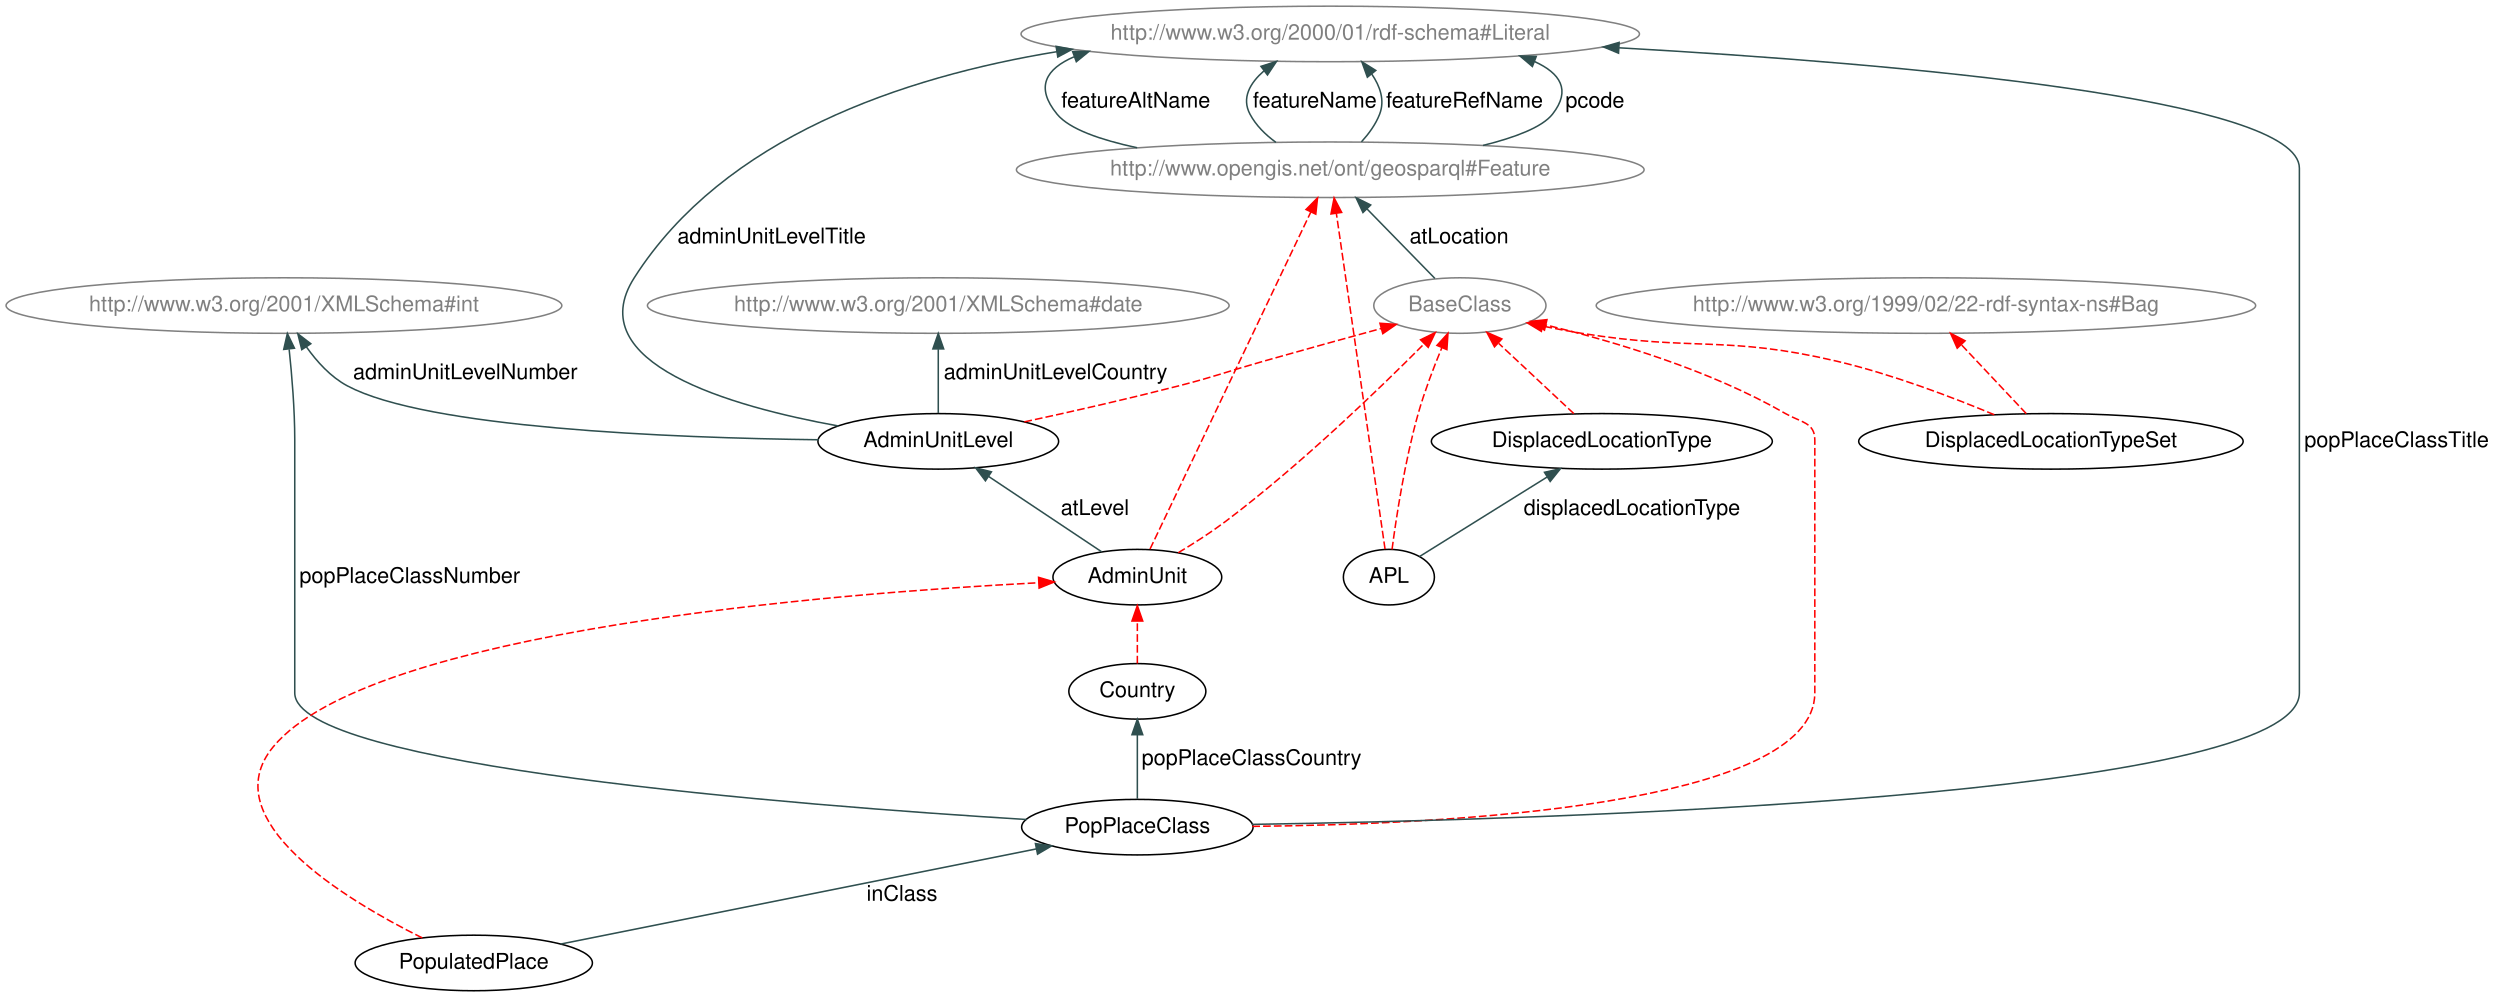
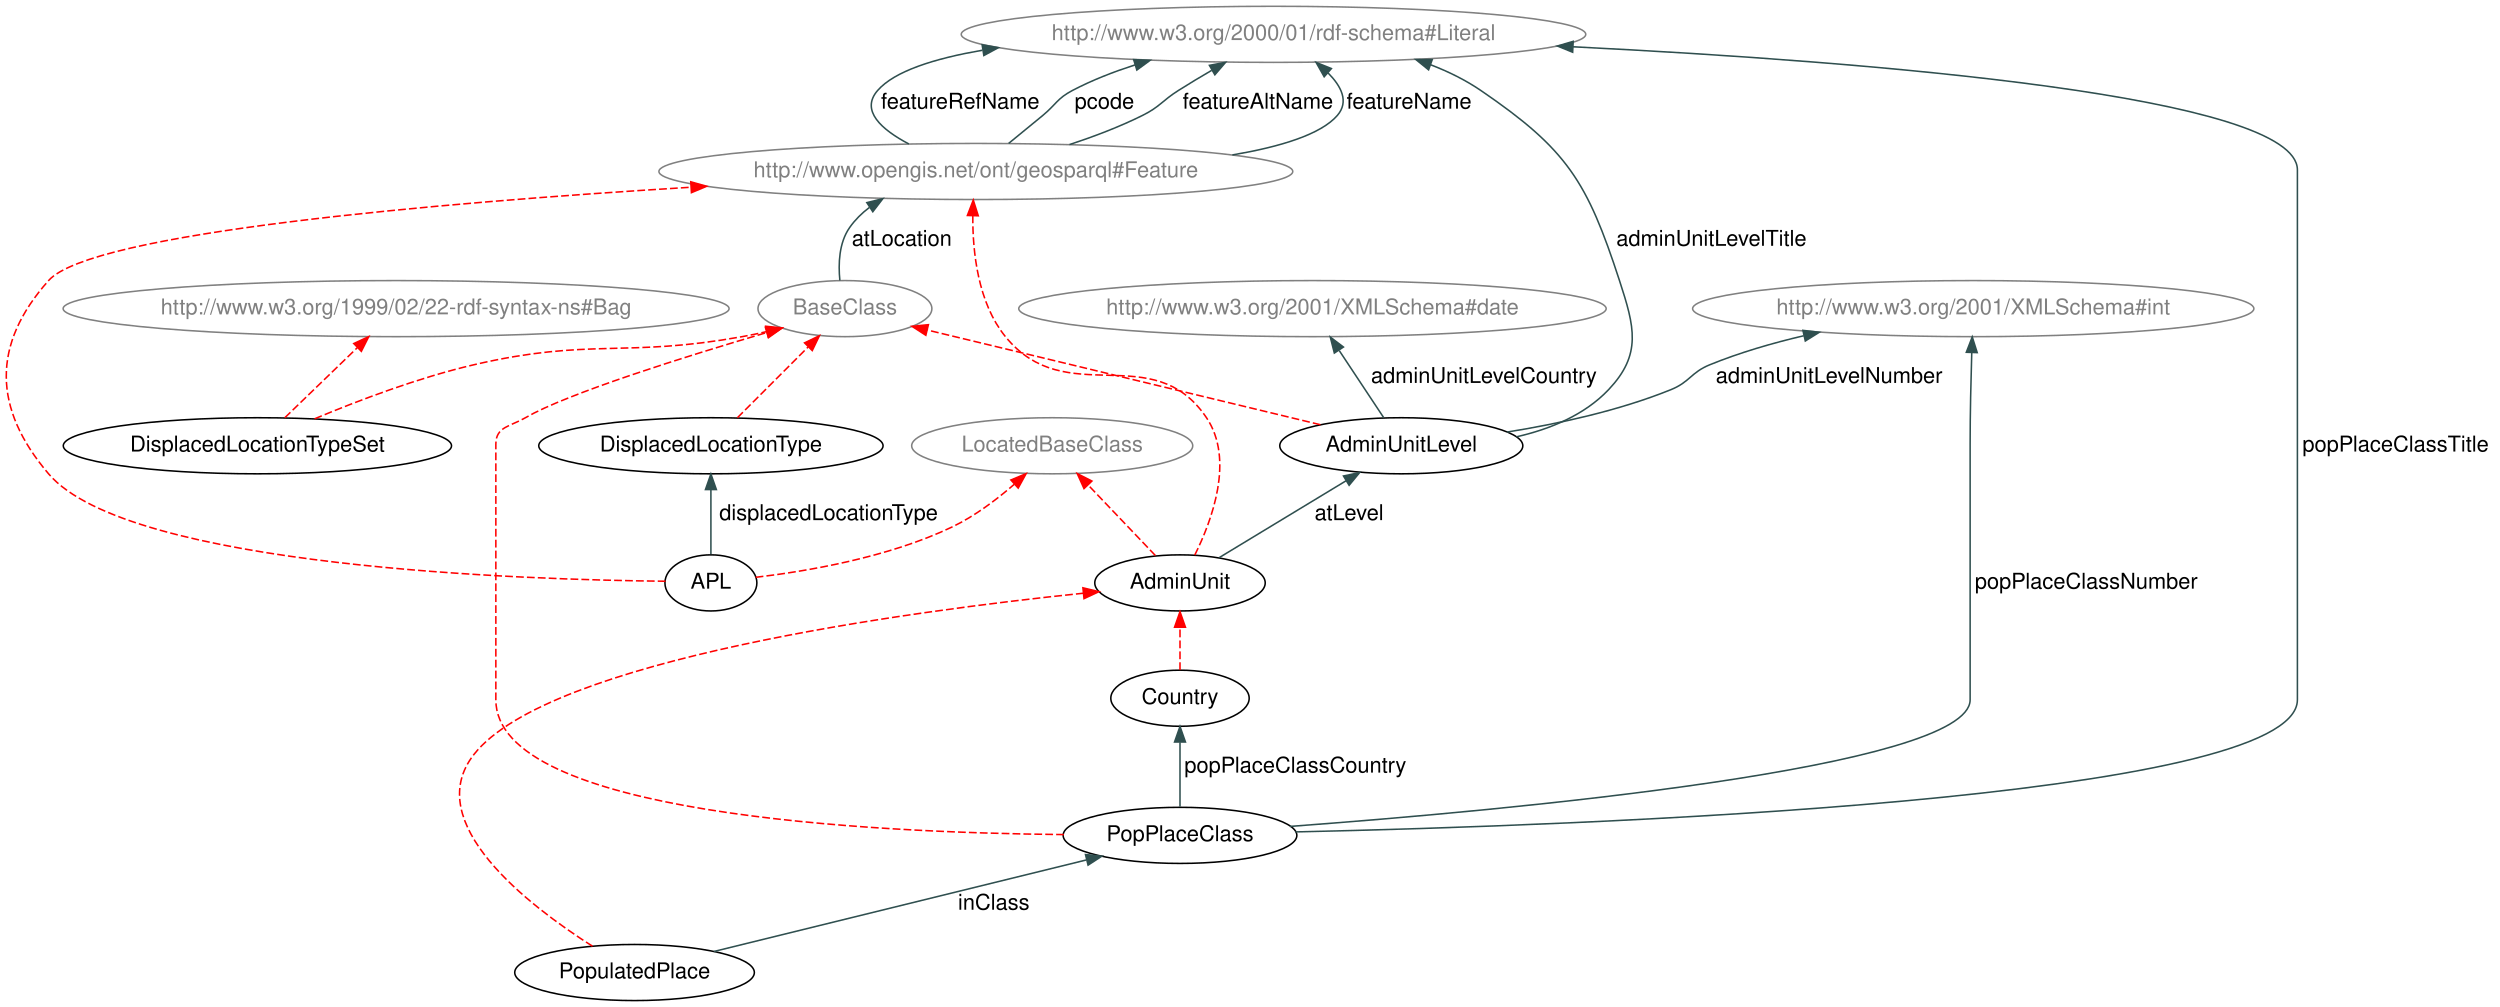
- <svg xmlns="http://www.w3.org/2000/svg" xmlns:xlink="http://www.w3.org/1999/xlink" width="1620pt" height="646pt" viewBox="0.00 0.00 1620.00 646.00">
+ <svg xmlns="http://www.w3.org/2000/svg" xmlns:xlink="http://www.w3.org/1999/xlink" width="1604pt" height="646pt" viewBox="0.00 0.00 1604.17 646.00">
  <g id="graph1" class="graph" transform="scale(1 1) rotate(0) translate(4 642)">
-     <polygon fill="white" stroke="white" points="-4,5 -4,-642 1617,-642 1617,5 -4,5" />
+     <polygon fill="white" stroke="white" points="-4,5 -4,-642 1601.17,-642 1601.17,5 -4,5" />
    <g id="node1" class="node">
      <a xlink:href="./#APL" xlink:title="APL">
-         <ellipse fill="none" stroke="black" cx="896" cy="-268" rx="29.497" ry="18" />
-         <text text-anchor="middle" x="896" y="-264.3" font-family="Helvetica,sans-Serif" font-size="14.00">APL</text>
+         <ellipse fill="none" stroke="black" cx="452.167" cy="-268" rx="29.497" ry="18" />
+         <text text-anchor="middle" x="452.167" y="-264.3" font-family="Helvetica,sans-Serif" font-size="14.00">APL</text>
      </a>
    </g>
    <g id="node2" class="node">
      <a xlink:href="./#http://www.opengis.net/ont/geosparql#Feature" xlink:title="http://www.opengis.net/ont/geosparql#Feature">
-         <ellipse fill="none" stroke="gray" cx="858" cy="-532" rx="203.364" ry="18" />
-         <text text-anchor="middle" x="858" y="-528.3" font-family="Helvetica,sans-Serif" font-size="14.00" fill="gray">http://www.opengis.net/ont/geosparql#Feature</text>
+         <ellipse fill="none" stroke="gray" cx="622.167" cy="-532" rx="203.364" ry="18" />
+         <text text-anchor="middle" x="622.167" y="-528.3" font-family="Helvetica,sans-Serif" font-size="14.00" fill="gray">http://www.opengis.net/ont/geosparql#Feature</text>
      </a>
    </g>
    <g id="edge2" class="edge">
-       <path fill="none" stroke="red" stroke-dasharray="5,2" d="M893.507,-286.191C887.065,-330.604 869.825,-449.467 861.983,-503.539" />
-       <polygon fill="red" stroke="red" points="858.474,-503.347 860.502,-513.746 865.402,-504.352 858.474,-503.347" />
+       <path fill="none" stroke="red" stroke-dasharray="5,2" d="M423.059,-269.069C335.67,-269.953 78.45,-277.72 27.167,-338 -8.544,-379.976 -9.489,-420.847 27.167,-462 54.479,-492.662 274.574,-511.754 439.175,-521.881" />
+       <polygon fill="red" stroke="red" points="439.245,-525.391 449.439,-522.505 439.67,-518.404 439.245,-525.391" />
    </g>
    <g id="node4" class="node">
-       <a xlink:href="./#BaseClass" xlink:title="BaseClass">
-         <ellipse fill="none" stroke="gray" cx="942" cy="-444" rx="55.79" ry="18" />
-         <text text-anchor="middle" x="942" y="-440.3" font-family="Helvetica,sans-Serif" font-size="14.00" fill="gray">BaseClass</text>
+       <a xlink:href="./#AdminUnit" xlink:title="LocatedBaseClass">
+         <ellipse fill="none" stroke="gray" cx="671.167" cy="-356" rx="90.184" ry="18" />
+         <text text-anchor="middle" x="671.167" y="-352.3" font-family="Helvetica,sans-Serif" font-size="14.00" fill="gray">LocatedBaseClass</text>
      </a>
    </g>
    <g id="edge4" class="edge">
-       <path fill="none" stroke="red" stroke-dasharray="5,2" d="M898.038,-285.96C900.79,-306.911 906.367,-343.521 915,-374 919.066,-388.356 924.99,-403.868 930.254,-416.541" />
-       <polygon fill="red" stroke="red" points="927.151,-418.188 934.286,-426.02 933.593,-415.448 927.151,-418.188" />
-     </g>
-     <g id="node13" class="node">
+       <path fill="none" stroke="red" stroke-dasharray="5,2" d="M480.861,-271.589C512.965,-275.352 565.881,-284.186 607.167,-304 621.494,-310.876 635.519,-321.479 646.771,-331.24" />
+       <polygon fill="red" stroke="red" points="644.662,-334.051 654.439,-338.133 649.342,-328.845 644.662,-334.051" />
+     </g>
+     <g id="node14" class="node">
      <a xlink:href="./#DisplacedLocationType" xlink:title="DisplacedLocationType">
-         <ellipse fill="none" stroke="black" cx="1034" cy="-356" rx="110.48" ry="18" />
-         <text text-anchor="middle" x="1034" y="-352.3" font-family="Helvetica,sans-Serif" font-size="14.00">DisplacedLocationType</text>
+         <ellipse fill="none" stroke="black" cx="452.167" cy="-356" rx="110.48" ry="18" />
+         <text text-anchor="middle" x="452.167" y="-352.3" font-family="Helvetica,sans-Serif" font-size="14.00">DisplacedLocationType</text>
      </a>
    </g>
    <g id="edge34" class="edge">
      <a xlink:href="./#displacedLocationType" xlink:title="displacedLocationType">
-         <path fill="none" stroke="darkslategray" d="M915.772,-281.322C937.333,-294.758 972.274,-316.533 998.592,-332.934" />
-         <polygon fill="darkslategray" stroke="darkslategray" points="996.816,-335.952 1007.15,-338.27 1000.52,-330.011 996.816,-335.952" />
+         <path fill="none" stroke="darkslategray" d="M452.167,-286.403C452.167,-298.254 452.167,-314.183 452.167,-327.708" />
+         <polygon fill="darkslategray" stroke="darkslategray" points="448.667,-327.916 452.167,-337.916 455.667,-327.916 448.667,-327.916" />
      </a>
      <a xlink:href="./#displacedLocationType" xlink:title="displacedLocationType">
-         <text text-anchor="middle" x="1053.5" y="-308.3" font-family="Helvetica,sans-Serif" font-size="14.00">displacedLocationType</text>
-       </a>
-     </g>
-     <g id="node27" class="node">
+         <text text-anchor="middle" x="527.667" y="-308.3" font-family="Helvetica,sans-Serif" font-size="14.00">displacedLocationType</text>
+       </a>
+     </g>
+     <g id="node28" class="node">
      <a xlink:href="./#http://www.w3.org/2000/01/rdf-schema#Literal" xlink:title="http://www.w3.org/2000/01/rdf-schema#Literal">
-         <ellipse fill="none" stroke="gray" cx="858" cy="-620" rx="200.365" ry="18" />
-         <text text-anchor="middle" x="858" y="-616.3" font-family="Helvetica,sans-Serif" font-size="14.00" fill="gray">http://www.w3.org/2000/01/rdf-schema#Literal</text>
+         <ellipse fill="none" stroke="gray" cx="813.167" cy="-620" rx="200.365" ry="18" />
+         <text text-anchor="middle" x="813.167" y="-616.3" font-family="Helvetica,sans-Serif" font-size="14.00" fill="gray">http://www.w3.org/2000/01/rdf-schema#Literal</text>
      </a>
    </g>
    <g id="edge36" class="edge">
      <a xlink:href="./#featureAltName" xlink:title="featureAltName">
-         <path fill="none" stroke="darkslategray" d="M732.879,-546.251C708.969,-551.359 688.904,-558.379 681,-568 666.519,-585.624 673.849,-597.387 691.959,-605.186" />
-         <polygon fill="darkslategray" stroke="darkslategray" points="691.073,-608.587 701.667,-608.704 693.458,-602.006 691.073,-608.587" />
+         <path fill="none" stroke="darkslategray" d="M682.263,-549.258C697.898,-554.399 714.47,-560.682 729.167,-568 740.314,-573.55 741.646,-577.34 752.167,-584 758.986,-588.316 766.349,-592.737 773.522,-596.92" />
+         <polygon fill="darkslategray" stroke="darkslategray" points="772.039,-600.105 782.451,-602.066 775.535,-594.04 772.039,-600.105" />
      </a>
      <a xlink:href="./#featureAltName" xlink:title="featureAltName">
-         <text text-anchor="middle" x="732" y="-572.3" font-family="Helvetica,sans-Serif" font-size="14.00">featureAltName</text>
+         <text text-anchor="middle" x="803.167" y="-572.3" font-family="Helvetica,sans-Serif" font-size="14.00">featureAltName</text>
      </a>
    </g>
    <g id="edge38" class="edge">
      <a xlink:href="./#featureName" xlink:title="featureName">
-         <path fill="none" stroke="darkslategray" d="M822.792,-549.75C816.048,-554.649 809.886,-560.699 806,-568 800.421,-578.481 805.93,-588.135 815.144,-596.158" />
-         <polygon fill="darkslategray" stroke="darkslategray" points="813.097,-598.997 823.187,-602.227 817.313,-593.41 813.097,-598.997" />
+         <path fill="none" stroke="darkslategray" d="M786.768,-542.617C817.727,-547.852 843.706,-555.842 854.167,-568 861.71,-576.766 856.772,-586.623 848.087,-595.319" />
+         <polygon fill="darkslategray" stroke="darkslategray" points="845.685,-592.77 840.484,-602.001 850.306,-598.028 845.685,-592.77" />
      </a>
      <a xlink:href="./#featureName" xlink:title="featureName">
-         <text text-anchor="middle" x="848" y="-572.3" font-family="Helvetica,sans-Serif" font-size="14.00">featureName</text>
+         <text text-anchor="middle" x="900.167" y="-572.3" font-family="Helvetica,sans-Serif" font-size="14.00">featureName</text>
      </a>
    </g>
    <g id="edge40" class="edge">
      <a xlink:href="./#featureRefName" xlink:title="featureRefName">
-         <path fill="none" stroke="darkslategray" d="M878.202,-550.072C882.985,-555.284 887.437,-561.399 890,-568 893.482,-576.968 890.324,-586.079 884.852,-594.071" />
-         <polygon fill="darkslategray" stroke="darkslategray" points="882.054,-591.965 878.491,-601.942 887.499,-596.364 882.054,-591.965" />
+         <path fill="none" stroke="darkslategray" d="M579.182,-549.654C561.666,-558.869 547.886,-571.058 559.167,-584 569.922,-596.339 595.459,-604.477 626.397,-609.809" />
+         <polygon fill="darkslategray" stroke="darkslategray" points="626.193,-613.321 636.62,-611.444 627.298,-606.409 626.193,-613.321" />
      </a>
      <a xlink:href="./#featureRefName" xlink:title="featureRefName">
-         <text text-anchor="middle" x="945" y="-572.3" font-family="Helvetica,sans-Serif" font-size="14.00">featureRefName</text>
+         <text text-anchor="middle" x="612.167" y="-572.3" font-family="Helvetica,sans-Serif" font-size="14.00">featureRefName</text>
      </a>
    </g>
    <g id="edge44" class="edge">
      <a xlink:href="./#pcode" xlink:title="pcode">
-         <path fill="none" stroke="darkslategray" d="M956.992,-547.755C977.734,-552.896 995.362,-559.555 1002,-568 1014.35,-583.714 1006.95,-594.596 990.359,-602.129" />
-         <polygon fill="darkslategray" stroke="darkslategray" points="988.974,-598.911 980.899,-605.771 991.489,-605.444 988.974,-598.911" />
+         <path fill="none" stroke="darkslategray" d="M643.221,-550.02C650.223,-555.712 658.049,-562.107 665.167,-568 673.671,-575.04 674.387,-578.878 684.167,-584 696.694,-590.56 710.567,-595.98 724.435,-600.432" />
+         <polygon fill="darkslategray" stroke="darkslategray" points="723.432,-603.785 734.018,-603.361 725.478,-597.091 723.432,-603.785" />
      </a>
      <a xlink:href="./#pcode" xlink:title="pcode">
-         <text text-anchor="middle" x="1029.5" y="-572.3" font-family="Helvetica,sans-Serif" font-size="14.00">pcode</text>
+         <text text-anchor="middle" x="704.667" y="-572.3" font-family="Helvetica,sans-Serif" font-size="14.00">pcode</text>
+       </a>
+     </g>
+     <g id="node6" class="node">
+       <a xlink:href="./#AdminUnit" xlink:title="AdminUnit">
+         <ellipse fill="none" stroke="black" cx="753.167" cy="-268" rx="54.691" ry="18" />
+         <text text-anchor="middle" x="753.167" y="-264.3" font-family="Helvetica,sans-Serif" font-size="14.00">AdminUnit</text>
+       </a>
+     </g>
+     <g id="edge6" class="edge">
+       <path fill="none" stroke="red" stroke-dasharray="5,2" d="M762.627,-285.839C773.665,-307.984 788.249,-347.216 770.167,-374 735.58,-425.234 680.196,-378.063 641.167,-426 623.497,-447.703 620.066,-480.358 620.221,-503.48" />
+       <polygon fill="red" stroke="red" points="616.728,-503.775 620.522,-513.667 623.725,-503.568 616.728,-503.775" />
+     </g>
+     <g id="edge8" class="edge">
+       <path fill="none" stroke="red" stroke-dasharray="5,2" d="M737.357,-285.582C725.184,-298.348 708.174,-316.188 694.446,-330.585" />
+       <polygon fill="red" stroke="red" points="691.577,-328.523 687.209,-338.176 696.643,-333.354 691.577,-328.523" />
+     </g>
+     <g id="node9" class="node">
+       <a xlink:href="./#AdminUnitLevel" xlink:title="AdminUnitLevel">
+         <ellipse fill="none" stroke="black" cx="895.167" cy="-356" rx="77.986" ry="18" />
+         <text text-anchor="middle" x="895.167" y="-352.3" font-family="Helvetica,sans-Serif" font-size="14.00">AdminUnitLevel</text>
+       </a>
+     </g>
+     <g id="edge30" class="edge">
+       <a xlink:href="./#atLevel" xlink:title="atLevel">
+         <path fill="none" stroke="darkslategray" d="M778.227,-284.177C800.876,-297.894 834.455,-318.23 859.827,-333.597" />
+         <polygon fill="darkslategray" stroke="darkslategray" points="858.061,-336.619 868.428,-338.806 861.688,-330.632 858.061,-336.619" />
+       </a>
+       <a xlink:href="./#atLevel" xlink:title="atLevel">
+         <text text-anchor="middle" x="861.667" y="-308.3" font-family="Helvetica,sans-Serif" font-size="14.00">atLevel</text>
+       </a>
+     </g>
+     <g id="node10" class="node">
+       <a xlink:href="./#BaseClass" xlink:title="BaseClass">
+         <ellipse fill="none" stroke="gray" cx="538.167" cy="-444" rx="55.79" ry="18" />
+         <text text-anchor="middle" x="538.167" y="-440.3" font-family="Helvetica,sans-Serif" font-size="14.00" fill="gray">BaseClass</text>
+       </a>
+     </g>
+     <g id="edge10" class="edge">
+       <path fill="none" stroke="red" stroke-dasharray="5,2" d="M843.256,-369.505C775.933,-385.723 659.113,-413.864 591.231,-430.217" />
+       <polygon fill="red" stroke="red" points="590.079,-426.894 581.177,-432.639 591.719,-433.7 590.079,-426.894" />
+     </g>
+     <g id="node24" class="node">
+       <a xlink:href="./#http://www.w3.org/2001/XMLSchema#date" xlink:title="http://www.w3.org/2001/XMLSchema#date">
+         <ellipse fill="none" stroke="gray" cx="838.167" cy="-444" rx="188.467" ry="18" />
+         <text text-anchor="middle" x="838.167" y="-440.3" font-family="Helvetica,sans-Serif" font-size="14.00" fill="gray">http://www.w3.org/2001/XMLSchema#date</text>
+       </a>
+     </g>
+     <g id="edge24" class="edge">
+       <a xlink:href="./#adminUnitLevelCountry" xlink:title="adminUnitLevelCountry">
+         <path fill="none" stroke="darkslategray" d="M883.906,-373.991C875.762,-386.278 864.609,-403.105 855.356,-417.066" />
+         <polygon fill="darkslategray" stroke="darkslategray" points="852.207,-415.481 849.6,-425.75 858.042,-419.348 852.207,-415.481" />
+       </a>
+       <a xlink:href="./#adminUnitLevelCountry" xlink:title="adminUnitLevelCountry">
+         <text text-anchor="middle" x="948.167" y="-396.3" font-family="Helvetica,sans-Serif" font-size="14.00">adminUnitLevelCountry</text>
+       </a>
+     </g>
+     <g id="node26" class="node">
+       <a xlink:href="./#http://www.w3.org/2001/XMLSchema#int" xlink:title="http://www.w3.org/2001/XMLSchema#int">
+         <ellipse fill="none" stroke="gray" cx="1262.17" cy="-444" rx="180.068" ry="18" />
+         <text text-anchor="middle" x="1262.17" y="-440.3" font-family="Helvetica,sans-Serif" font-size="14.00" fill="gray">http://www.w3.org/2001/XMLSchema#int</text>
+       </a>
+     </g>
+     <g id="edge26" class="edge">
+       <a xlink:href="./#adminUnitLevelNumber" xlink:title="adminUnitLevelNumber">
+         <path fill="none" stroke="darkslategray" d="M962.978,-364.79C995.607,-370.014 1034.79,-378.496 1068.17,-392 1080.4,-396.948 1080.95,-403.024 1093.17,-408 1112.13,-415.721 1133,-421.814 1153.42,-426.598" />
+         <polygon fill="darkslategray" stroke="darkslategray" points="1152.87,-430.062 1163.4,-428.843 1154.41,-423.233 1152.87,-430.062" />
+       </a>
+       <a xlink:href="./#adminUnitLevelNumber" xlink:title="adminUnitLevelNumber">
+         <text text-anchor="middle" x="1169.67" y="-396.3" font-family="Helvetica,sans-Serif" font-size="14.00">adminUnitLevelNumber</text>
+       </a>
+     </g>
+     <g id="edge28" class="edge">
+       <a xlink:href="./#adminUnitLevelTitle" xlink:title="adminUnitLevelTitle">
+         <path fill="none" stroke="darkslategray" d="M968.999,-361.733C990.702,-366.658 1012.73,-375.705 1028.17,-392 1049.67,-414.7 1044.86,-432.273 1035.17,-462 1014.36,-525.812 1001.6,-546.162 946.167,-584 936.384,-590.678 925.398,-596.082 914.043,-600.455" />
+         <polygon fill="darkslategray" stroke="darkslategray" points="912.672,-597.228 904.435,-603.891 915.03,-603.819 912.672,-597.228" />
+       </a>
+       <a xlink:href="./#adminUnitLevelTitle" xlink:title="adminUnitLevelTitle">
+         <text text-anchor="middle" x="1094.17" y="-484.3" font-family="Helvetica,sans-Serif" font-size="14.00">adminUnitLevelTitle</text>
      </a>
    </g>
    <g id="edge32" class="edge">
      <a xlink:href="./#atLocation" xlink:title="atLocation">
-         <path fill="none" stroke="darkslategray" d="M925.804,-461.582C913.3,-474.384 895.814,-492.286 881.731,-506.704" />
-         <polygon fill="darkslategray" stroke="darkslategray" points="879.205,-504.281 874.721,-513.881 884.213,-509.172 879.205,-504.281" />
+         <path fill="none" stroke="darkslategray" d="M534.917,-462.075C533.848,-472.747 534.35,-486.264 541.167,-496 544.657,-500.984 549.014,-505.264 553.884,-508.939" />
+         <polygon fill="darkslategray" stroke="darkslategray" points="552.218,-512.031 562.504,-514.569 556.046,-506.17 552.218,-512.031" />
      </a>
      <a xlink:href="./#atLocation" xlink:title="atLocation">
-         <text text-anchor="middle" x="941.5" y="-484.3" font-family="Helvetica,sans-Serif" font-size="14.00">atLocation</text>
-       </a>
-     </g>
-     <g id="node6" class="node">
-       <a xlink:href="./#AdminUnit" xlink:title="AdminUnit">
-         <ellipse fill="none" stroke="black" cx="733" cy="-268" rx="54.691" ry="18" />
-         <text text-anchor="middle" x="733" y="-264.3" font-family="Helvetica,sans-Serif" font-size="14.00">AdminUnit</text>
-       </a>
-     </g>
-     <g id="edge6" class="edge">
-       <path fill="none" stroke="red" stroke-dasharray="5,2" d="M741.202,-286.191C762.524,-330.882 819.812,-450.958 845.379,-504.547" />
-       <polygon fill="red" stroke="red" points="842.303,-506.228 849.768,-513.746 848.621,-503.214 842.303,-506.228" />
-     </g>
-     <g id="edge8" class="edge">
-       <path fill="none" stroke="red" stroke-dasharray="5,2" d="M759.507,-283.849C769.354,-289.731 780.447,-296.802 790,-304 838.764,-340.742 890.096,-390.305 918.878,-419.243" />
-       <polygon fill="red" stroke="red" points="916.516,-421.833 926.036,-426.483 921.494,-416.911 916.516,-421.833" />
-     </g>
-     <g id="node9" class="node">
-       <a xlink:href="./#AdminUnitLevel" xlink:title="AdminUnitLevel">
-         <ellipse fill="none" stroke="black" cx="604" cy="-356" rx="77.986" ry="18" />
-         <text text-anchor="middle" x="604" y="-352.3" font-family="Helvetica,sans-Serif" font-size="14.00">AdminUnitLevel</text>
-       </a>
-     </g>
-     <g id="edge30" class="edge">
-       <a xlink:href="./#atLevel" xlink:title="atLevel">
-         <path fill="none" stroke="darkslategray" d="M709.937,-284.375C689.502,-297.998 659.444,-318.037 636.56,-333.293" />
-         <polygon fill="darkslategray" stroke="darkslategray" points="634.555,-330.423 628.176,-338.882 638.438,-336.248 634.555,-330.423" />
-       </a>
-       <a xlink:href="./#atLevel" xlink:title="atLevel">
-         <text text-anchor="middle" x="705.5" y="-308.3" font-family="Helvetica,sans-Serif" font-size="14.00">atLevel</text>
-       </a>
-     </g>
-     <g id="edge10" class="edge">
-       <path fill="none" stroke="red" stroke-dasharray="5,2" d="M659.795,-368.635C689.633,-375.078 726.937,-383.491 760,-392 784.654,-398.345 790.506,-401.062 815,-408 840.031,-415.09 867.891,-422.789 891.125,-429.157" />
-       <polygon fill="red" stroke="red" points="890.209,-432.534 900.778,-431.798 892.056,-425.783 890.209,-432.534" />
-     </g>
-     <g id="node23" class="node">
-       <a xlink:href="./#http://www.w3.org/2001/XMLSchema#date" xlink:title="http://www.w3.org/2001/XMLSchema#date">
-         <ellipse fill="none" stroke="gray" cx="604" cy="-444" rx="188.467" ry="18" />
-         <text text-anchor="middle" x="604" y="-440.3" font-family="Helvetica,sans-Serif" font-size="14.00" fill="gray">http://www.w3.org/2001/XMLSchema#date</text>
-       </a>
-     </g>
-     <g id="edge24" class="edge">
-       <a xlink:href="./#adminUnitLevelCountry" xlink:title="adminUnitLevelCountry">
-         <path fill="none" stroke="darkslategray" d="M604,-374.403C604,-386.254 604,-402.183 604,-415.708" />
-         <polygon fill="darkslategray" stroke="darkslategray" points="600.5,-415.916 604,-425.916 607.5,-415.916 600.5,-415.916" />
-       </a>
-       <a xlink:href="./#adminUnitLevelCountry" xlink:title="adminUnitLevelCountry">
-         <text text-anchor="middle" x="680" y="-396.3" font-family="Helvetica,sans-Serif" font-size="14.00">adminUnitLevelCountry</text>
-       </a>
-     </g>
-     <g id="node25" class="node">
-       <a xlink:href="./#http://www.w3.org/2001/XMLSchema#int" xlink:title="http://www.w3.org/2001/XMLSchema#int">
-         <ellipse fill="none" stroke="gray" cx="180" cy="-444" rx="180.068" ry="18" />
-         <text text-anchor="middle" x="180" y="-440.3" font-family="Helvetica,sans-Serif" font-size="14.00" fill="gray">http://www.w3.org/2001/XMLSchema#int</text>
-       </a>
-     </g>
-     <g id="edge26" class="edge">
-       <a xlink:href="./#adminUnitLevelNumber" xlink:title="adminUnitLevelNumber">
-         <path fill="none" stroke="darkslategray" d="M526.627,-357.025C430.274,-358.256 272.115,-364.578 221,-392 210.27,-397.757 201.337,-407.634 194.578,-417.171" />
-         <polygon fill="darkslategray" stroke="darkslategray" points="191.539,-415.423 188.993,-425.707 197.397,-419.255 191.539,-415.423" />
-       </a>
-       <a xlink:href="./#adminUnitLevelNumber" xlink:title="adminUnitLevelNumber">
-         <text text-anchor="middle" x="297.5" y="-396.3" font-family="Helvetica,sans-Serif" font-size="14.00">adminUnitLevelNumber</text>
-       </a>
-     </g>
-     <g id="edge28" class="edge">
-       <a xlink:href="./#adminUnitLevelTitle" xlink:title="adminUnitLevelTitle">
-         <path fill="none" stroke="darkslategray" d="M539.306,-365.954C469.185,-378.635 371.701,-406.713 407,-462 465.182,-553.127 581.119,-592.154 680.872,-608.513" />
-         <polygon fill="darkslategray" stroke="darkslategray" points="680.358,-611.975 690.781,-610.073 681.447,-605.06 680.358,-611.975" />
-       </a>
-       <a xlink:href="./#adminUnitLevelTitle" xlink:title="adminUnitLevelTitle">
-         <text text-anchor="middle" x="496" y="-484.3" font-family="Helvetica,sans-Serif" font-size="14.00">adminUnitLevelTitle</text>
-       </a>
-     </g>
-     <g id="node11" class="node">
+         <text text-anchor="middle" x="574.667" y="-484.3" font-family="Helvetica,sans-Serif" font-size="14.00">atLocation</text>
+       </a>
+     </g>
+     <g id="node12" class="node">
      <a xlink:href="./#Country" xlink:title="Country">
-         <ellipse fill="none" stroke="black" cx="733" cy="-194" rx="44.393" ry="18" />
-         <text text-anchor="middle" x="733" y="-190.3" font-family="Helvetica,sans-Serif" font-size="14.00">Country</text>
+         <ellipse fill="none" stroke="black" cx="753.167" cy="-194" rx="44.393" ry="18" />
+         <text text-anchor="middle" x="753.167" y="-190.3" font-family="Helvetica,sans-Serif" font-size="14.00">Country</text>
      </a>
    </g>
    <g id="edge12" class="edge">
-       <path fill="none" stroke="red" stroke-dasharray="5,2" d="M733,-212.063C733,-220.193 733,-230.124 733,-239.295" />
-       <polygon fill="red" stroke="red" points="729.5,-239.559 733,-249.559 736.5,-239.559 729.5,-239.559" />
+       <path fill="none" stroke="red" stroke-dasharray="5,2" d="M753.167,-212.063C753.167,-220.193 753.167,-230.124 753.167,-239.295" />
+       <polygon fill="red" stroke="red" points="749.667,-239.559 753.167,-249.559 756.667,-239.559 749.667,-239.559" />
    </g>
    <g id="edge14" class="edge">
-       <path fill="none" stroke="red" stroke-dasharray="5,2" d="M1015.82,-373.991C1001.91,-386.997 982.558,-405.087 967.158,-419.483" />
-       <polygon fill="red" stroke="red" points="964.429,-417.242 959.514,-426.628 969.21,-422.356 964.429,-417.242" />
-     </g>
-     <g id="node15" class="node">
+       <path fill="none" stroke="red" stroke-dasharray="5,2" d="M469.158,-373.991C482.164,-386.997 500.254,-405.087 514.65,-419.483" />
+       <polygon fill="red" stroke="red" points="512.249,-422.032 521.795,-426.628 517.199,-417.082 512.249,-422.032" />
+     </g>
+     <g id="node16" class="node">
      <a xlink:href="./#DisplacedLocationTypeSet" xlink:title="DisplacedLocationTypeSet">
-         <ellipse fill="none" stroke="black" cx="1325" cy="-356" rx="124.578" ry="18" />
-         <text text-anchor="middle" x="1325" y="-352.3" font-family="Helvetica,sans-Serif" font-size="14.00">DisplacedLocationTypeSet</text>
+         <ellipse fill="none" stroke="black" cx="161.167" cy="-356" rx="124.578" ry="18" />
+         <text text-anchor="middle" x="161.167" y="-352.3" font-family="Helvetica,sans-Serif" font-size="14.00">DisplacedLocationTypeSet</text>
      </a>
    </g>
    <g id="edge16" class="edge">
-       <path fill="none" stroke="red" stroke-dasharray="5,2" d="M1288.29,-373.258C1260.69,-384.788 1221.66,-399.644 1186,-408 1114.18,-424.829 1093.82,-414.225 1021,-426 1012.74,-427.336 1004.04,-428.972 995.549,-430.697" />
-       <polygon fill="red" stroke="red" points="994.797,-427.278 985.723,-432.749 996.228,-434.131 994.797,-427.278" />
-     </g>
-     <g id="node17" class="node">
+       <path fill="none" stroke="red" stroke-dasharray="5,2" d="M197.866,-373.304C225.458,-384.857 264.485,-399.722 300.167,-408 375.041,-425.37 396.522,-412.377 472.167,-426 477.276,-426.92 482.573,-428.024 487.843,-429.222" />
+       <polygon fill="red" stroke="red" points="487.348,-432.702 497.887,-431.618 488.972,-425.893 487.348,-432.702" />
+     </g>
+     <g id="node18" class="node">
      <a xlink:href="./#DisplacedLocationTypeSet" xlink:title="http://www.w3.org/1999/02/22-rdf-syntax-ns#Bag">
-         <ellipse fill="none" stroke="gray" cx="1244" cy="-444" rx="213.662" ry="18" />
-         <text text-anchor="middle" x="1244" y="-440.3" font-family="Helvetica,sans-Serif" font-size="14.00" fill="gray">http://www.w3.org/1999/02/22-rdf-syntax-ns#Bag</text>
+         <ellipse fill="none" stroke="gray" cx="250.167" cy="-444" rx="213.662" ry="18" />
+         <text text-anchor="middle" x="250.167" y="-440.3" font-family="Helvetica,sans-Serif" font-size="14.00" fill="gray">http://www.w3.org/1999/02/22-rdf-syntax-ns#Bag</text>
      </a>
    </g>
    <g id="edge18" class="edge">
-       <path fill="none" stroke="red" stroke-dasharray="5,2" d="M1309,-373.991C1297.02,-386.712 1280.45,-404.298 1267.04,-418.533" />
-       <polygon fill="red" stroke="red" points="1264.28,-416.365 1259.97,-426.044 1269.37,-421.165 1264.28,-416.365" />
-     </g>
-     <g id="node19" class="node">
+       <path fill="none" stroke="red" stroke-dasharray="5,2" d="M178.751,-373.991C192.038,-386.83 210.453,-404.624 225.255,-418.928" />
+       <polygon fill="red" stroke="red" points="222.997,-421.613 232.62,-426.044 227.861,-416.579 222.997,-421.613" />
+     </g>
+     <g id="node20" class="node">
      <a xlink:href="./#PopPlaceClass" xlink:title="PopPlaceClass">
-         <ellipse fill="none" stroke="black" cx="733" cy="-106" rx="74.987" ry="18" />
-         <text text-anchor="middle" x="733" y="-102.3" font-family="Helvetica,sans-Serif" font-size="14.00">PopPlaceClass</text>
+         <ellipse fill="none" stroke="black" cx="753.167" cy="-106" rx="74.987" ry="18" />
+         <text text-anchor="middle" x="753.167" y="-102.3" font-family="Helvetica,sans-Serif" font-size="14.00">PopPlaceClass</text>
      </a>
    </g>
    <g id="edge20" class="edge">
-       <path fill="none" stroke="red" stroke-dasharray="5,2" d="M807.47,-106.507C932.719,-107.709 1172,-119.608 1172,-193 1172,-193 1172,-193 1172,-357 1172,-368.331 1162.82,-368.341 1153,-374 1104.06,-402.217 1041.98,-420.742 997.865,-431.424" />
-       <polygon fill="red" stroke="red" points="996.824,-428.073 987.896,-433.778 998.433,-434.886 996.824,-428.073" />
+       <path fill="none" stroke="red" stroke-dasharray="5,2" d="M678.697,-106.507C553.448,-107.709 314.167,-119.608 314.167,-193 314.167,-193 314.167,-193 314.167,-357 314.167,-368.331 323.375,-368.298 333.167,-374 359.767,-389.488 436.364,-413.435 488.018,-428.656" />
+       <polygon fill="red" stroke="red" points="487.093,-432.032 497.674,-431.486 489.061,-425.315 487.093,-432.032" />
    </g>
    <g id="edge46" class="edge">
      <a xlink:href="./#popPlaceClassCountry" xlink:title="popPlaceClassCountry">
-         <path fill="none" stroke="darkslategray" d="M733,-124.403C733,-136.254 733,-152.183 733,-165.708" />
-         <polygon fill="darkslategray" stroke="darkslategray" points="729.5,-165.916 733,-175.916 736.5,-165.916 729.5,-165.916" />
+         <path fill="none" stroke="darkslategray" d="M753.167,-124.403C753.167,-136.254 753.167,-152.183 753.167,-165.708" />
+         <polygon fill="darkslategray" stroke="darkslategray" points="749.667,-165.916 753.167,-175.916 756.667,-165.916 749.667,-165.916" />
      </a>
      <a xlink:href="./#popPlaceClassCountry" xlink:title="popPlaceClassCountry">
-         <text text-anchor="middle" x="807" y="-146.3" font-family="Helvetica,sans-Serif" font-size="14.00">popPlaceClassCountry</text>
+         <text text-anchor="middle" x="827.167" y="-146.3" font-family="Helvetica,sans-Serif" font-size="14.00">popPlaceClassCountry</text>
      </a>
    </g>
    <g id="edge48" class="edge">
      <a xlink:href="./#popPlaceClassNumber" xlink:title="popPlaceClassNumber">
-         <path fill="none" stroke="darkslategray" d="M661.34,-110.946C513.208,-120.063 187,-145.53 187,-193 187,-193 187,-193 187,-357 187,-376.661 185.16,-398.768 183.367,-415.644" />
-         <polygon fill="darkslategray" stroke="darkslategray" points="179.853,-415.572 182.215,-425.901 186.809,-416.354 179.853,-415.572" />
+         <path fill="none" stroke="darkslategray" d="M823.663,-111.749C962.973,-122.082 1260.17,-149.254 1260.17,-193 1260.17,-193 1260.17,-193 1260.17,-357 1260.17,-376.602 1260.69,-398.71 1261.21,-415.602" />
+         <polygon fill="darkslategray" stroke="darkslategray" points="1257.72,-415.987 1261.53,-425.87 1264.71,-415.763 1257.72,-415.987" />
      </a>
      <a xlink:href="./#popPlaceClassNumber" xlink:title="popPlaceClassNumber">
-         <text text-anchor="middle" x="261.5" y="-264.3" font-family="Helvetica,sans-Serif" font-size="14.00">popPlaceClassNumber</text>
+         <text text-anchor="middle" x="1334.67" y="-264.3" font-family="Helvetica,sans-Serif" font-size="14.00">popPlaceClassNumber</text>
      </a>
    </g>
    <g id="edge50" class="edge">
      <a xlink:href="./#popPlaceClassTitle" xlink:title="popPlaceClassTitle">
-         <path fill="none" stroke="darkslategray" d="M807.261,-107.795C997.232,-110.808 1486,-125.155 1486,-193 1486,-193 1486,-193 1486,-533 1486,-577.945 1230.25,-600.549 1045.16,-611.023" />
-         <polygon fill="darkslategray" stroke="darkslategray" points="1044.81,-607.537 1035.02,-611.589 1045.2,-614.526 1044.81,-607.537" />
+         <path fill="none" stroke="darkslategray" d="M827.198,-108.229C1010.39,-112.252 1470.17,-128.747 1470.17,-193 1470.17,-193 1470.17,-193 1470.17,-533 1470.17,-580.277 1199.24,-602.299 1005.35,-612.006" />
+         <polygon fill="darkslategray" stroke="darkslategray" points="1005.12,-608.513 995.306,-612.501 1005.47,-615.504 1005.12,-608.513" />
      </a>
      <a xlink:href="./#popPlaceClassTitle" xlink:title="popPlaceClassTitle">
-         <text text-anchor="middle" x="1549" y="-352.3" font-family="Helvetica,sans-Serif" font-size="14.00">popPlaceClassTitle</text>
-       </a>
-     </g>
-     <g id="node21" class="node">
+         <text text-anchor="middle" x="1533.17" y="-352.3" font-family="Helvetica,sans-Serif" font-size="14.00">popPlaceClassTitle</text>
+       </a>
+     </g>
+     <g id="node22" class="node">
      <a xlink:href="./#PopulatedPlace" xlink:title="PopulatedPlace">
-         <ellipse fill="none" stroke="black" cx="303" cy="-18" rx="76.887" ry="18" />
-         <text text-anchor="middle" x="303" y="-14.3" font-family="Helvetica,sans-Serif" font-size="14.00">PopulatedPlace</text>
+         <ellipse fill="none" stroke="black" cx="403.167" cy="-18" rx="76.887" ry="18" />
+         <text text-anchor="middle" x="403.167" y="-14.3" font-family="Helvetica,sans-Serif" font-size="14.00">PopulatedPlace</text>
      </a>
    </g>
    <g id="edge22" class="edge">
-       <path fill="none" stroke="red" stroke-dasharray="5,2" d="M269.577,-34.26C219.327,-59.244 134.125,-110.828 173,-158 235.313,-233.612 535.784,-257.455 669.081,-264.387" />
-       <polygon fill="red" stroke="red" points="668.988,-267.886 679.152,-264.894 669.341,-260.895 668.988,-267.886" />
+       <path fill="none" stroke="red" stroke-dasharray="5,2" d="M376.19,-34.862C335.256,-60.913 265.685,-114.237 300.167,-158 348.168,-218.921 578.441,-249.734 690.981,-261.363" />
+       <polygon fill="red" stroke="red" points="690.866,-264.869 701.168,-262.396 691.572,-257.904 690.866,-264.869" />
    </g>
    <g id="edge42" class="edge">
      <a xlink:href="./#inClass" xlink:title="inClass">
-         <path fill="none" stroke="darkslategray" d="M359.215,-30.243C438.624,-46.125 583.326,-75.065 667.496,-91.899" />
-         <polygon fill="darkslategray" stroke="darkslategray" points="666.96,-95.361 677.453,-93.891 668.333,-88.497 666.96,-95.361" />
+         <path fill="none" stroke="darkslategray" d="M454.06,-31.505C517.448,-47.081 625.594,-73.653 693.014,-90.219" />
+         <polygon fill="darkslategray" stroke="darkslategray" points="692.517,-93.701 703.064,-92.689 694.188,-86.904 692.517,-93.701" />
      </a>
      <a xlink:href="./#inClass" xlink:title="inClass">
-         <text text-anchor="middle" x="580.5" y="-58.3" font-family="Helvetica,sans-Serif" font-size="14.00">inClass</text>
+         <text text-anchor="middle" x="633.667" y="-58.3" font-family="Helvetica,sans-Serif" font-size="14.00">inClass</text>
      </a>
    </g>
  </g>
</svg>
